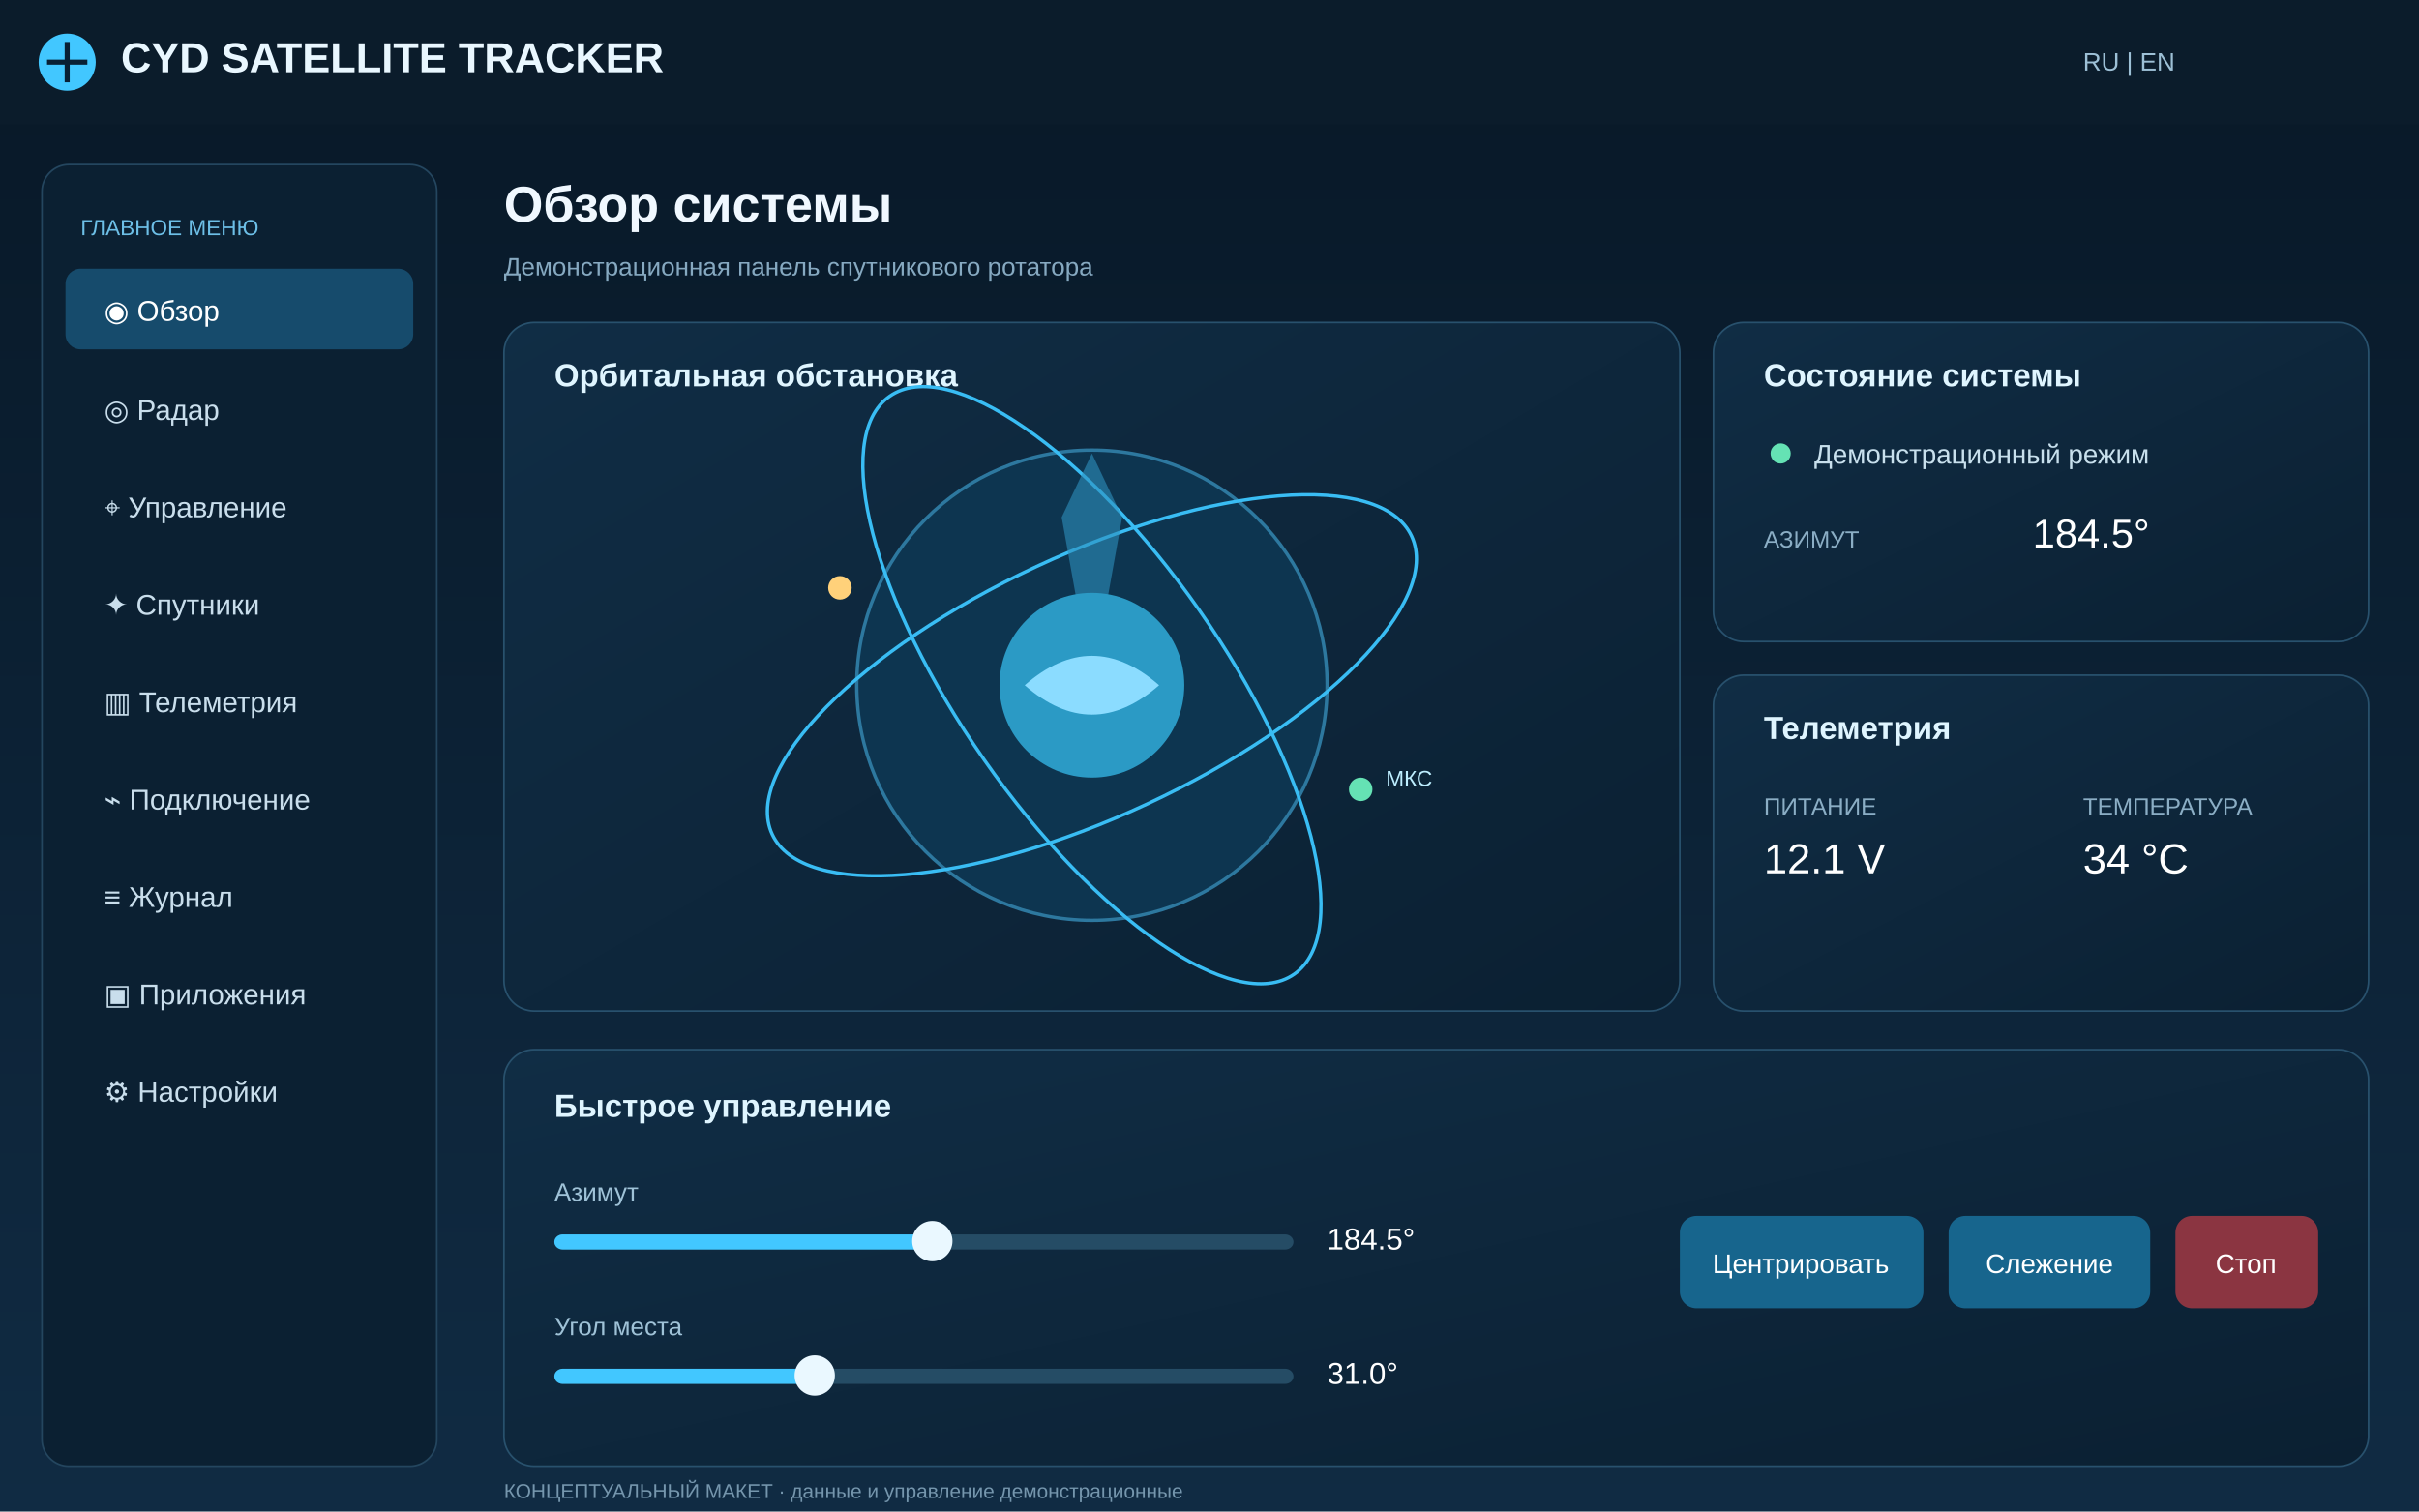
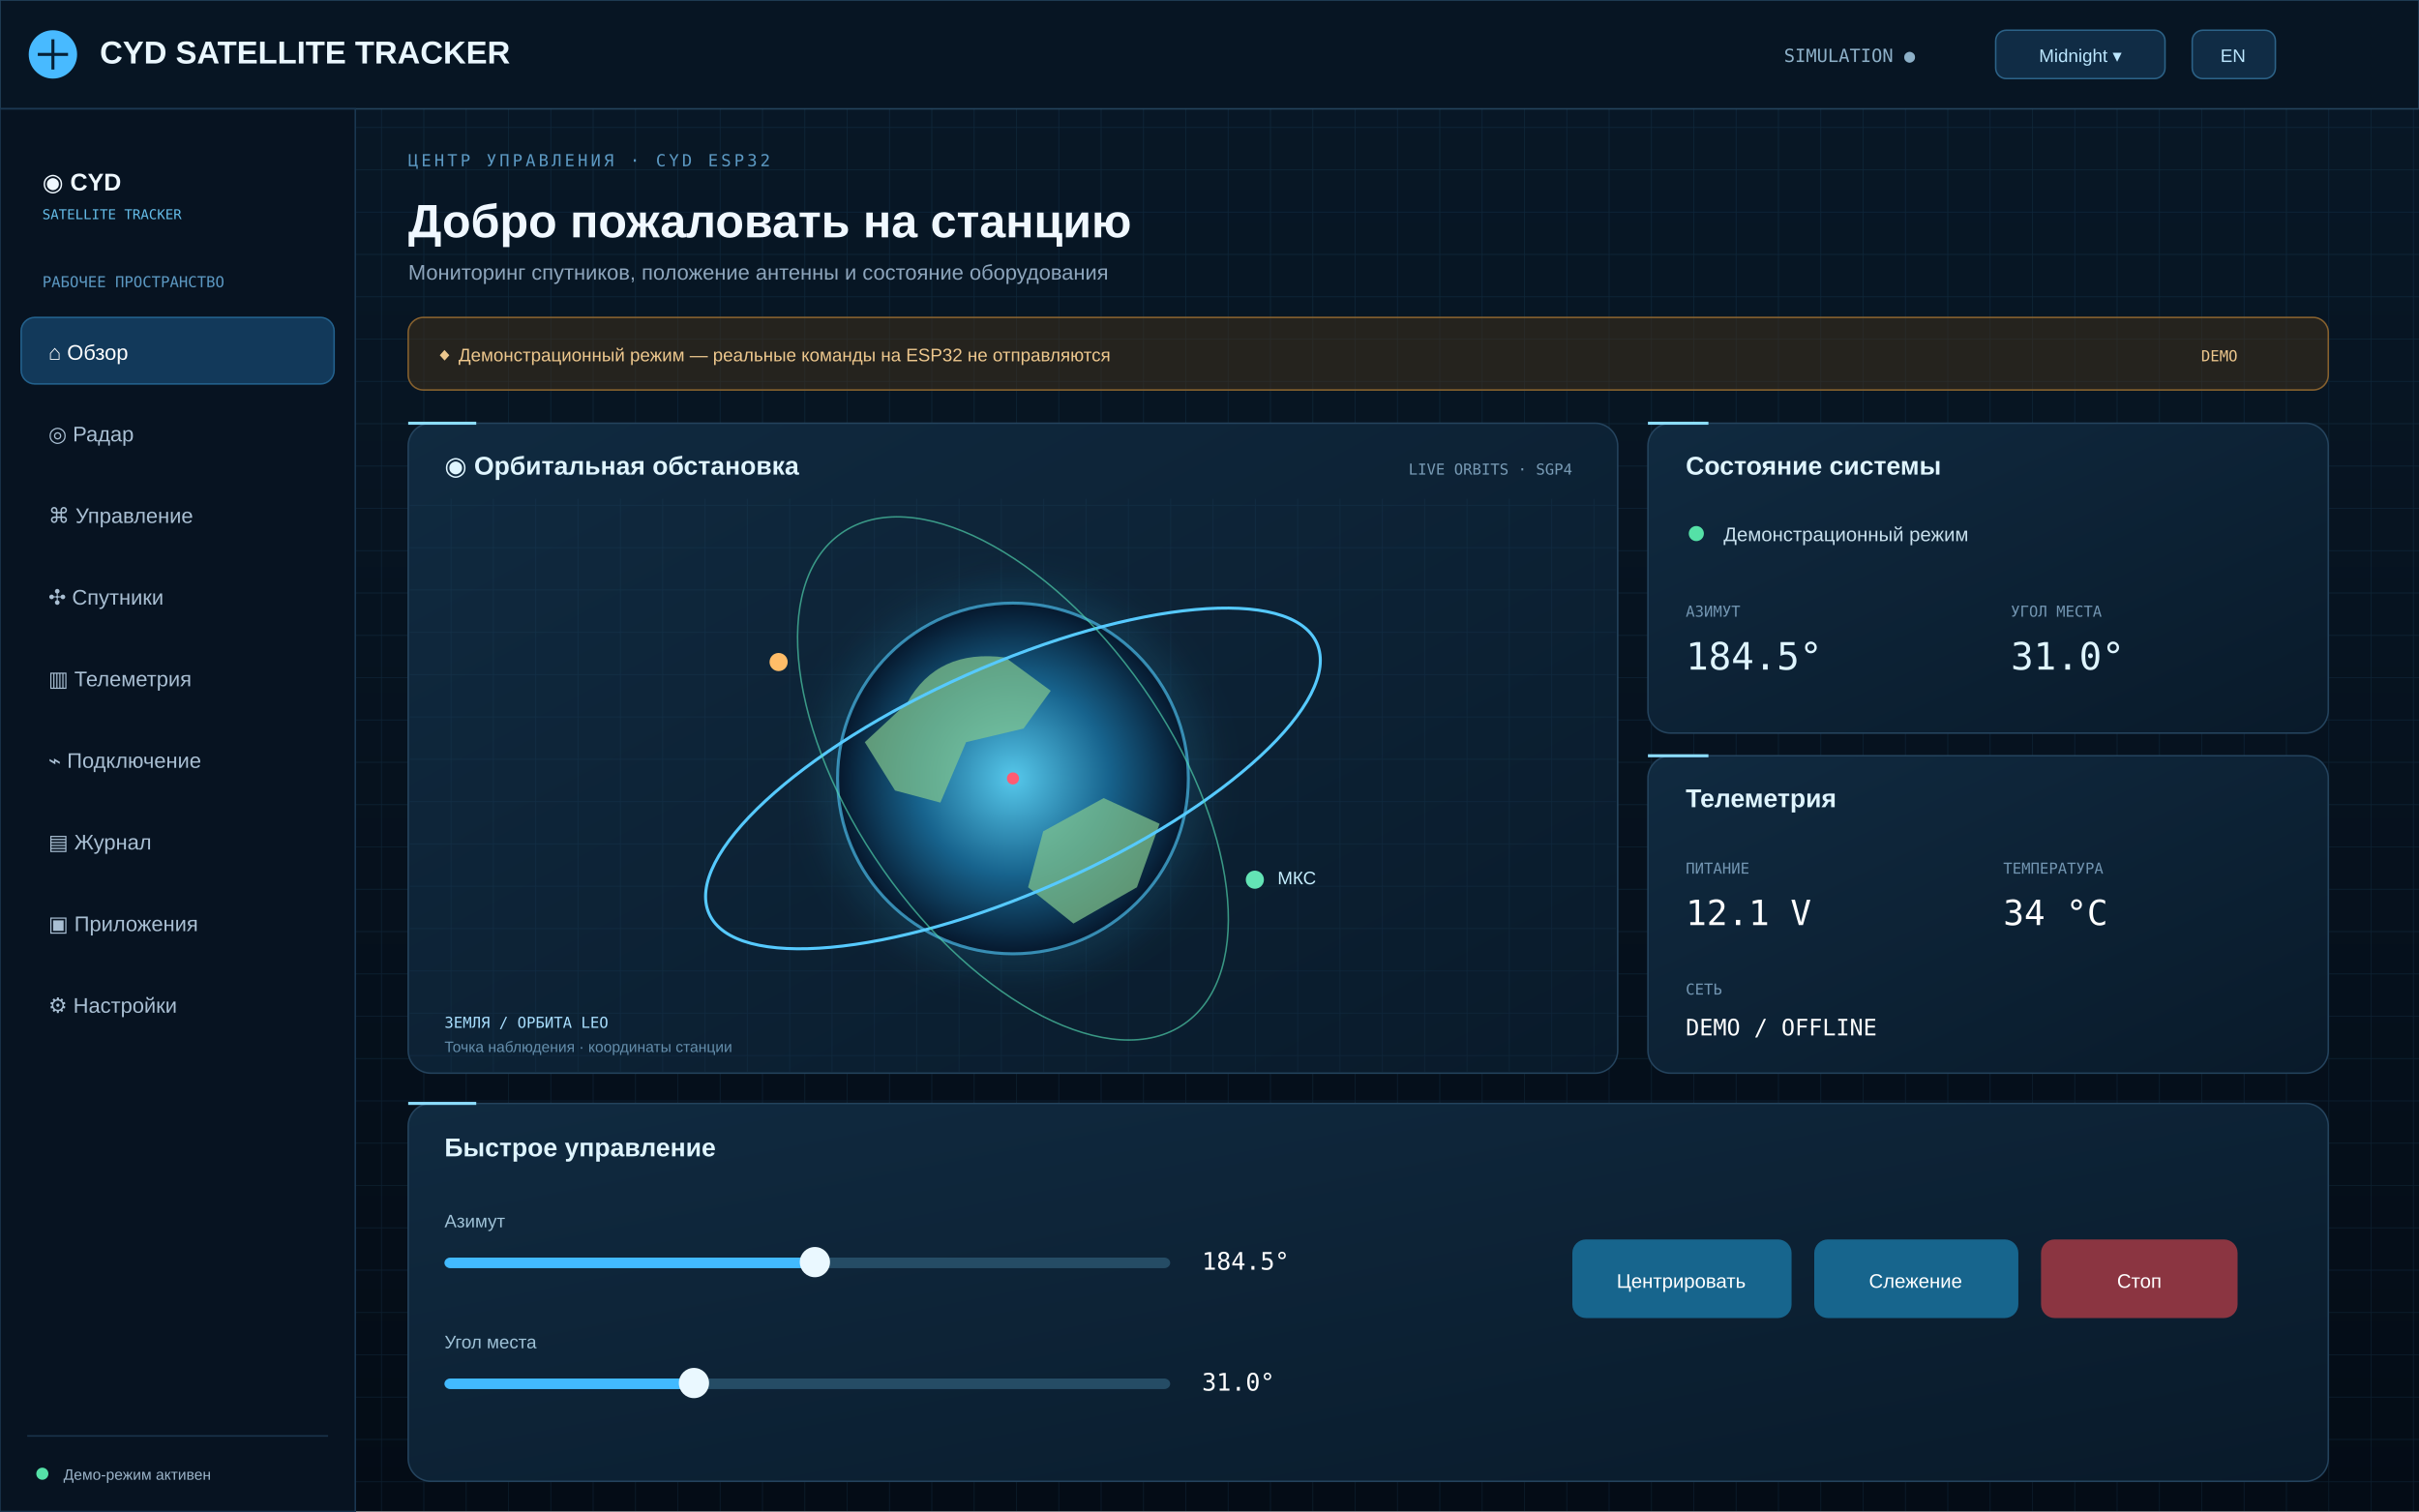
- <svg xmlns="http://www.w3.org/2000/svg" width="1440" height="900" viewBox="0 0 1440 900">
+ <svg xmlns="http://www.w3.org/2000/svg" width="1600" height="1000" viewBox="0 0 1600 1000">
  <defs>
    <linearGradient id="bg" x2="0" y2="1">
      <stop stop-color="#081827" />
-       <stop offset="1" stop-color="#102b43" />
+       <stop offset="1" stop-color="#040c16" />
    </linearGradient>
    <linearGradient id="panel" x2="1" y2="1">
-       <stop stop-color="#102d45" />
-       <stop offset="1" stop-color="#0b2032" />
+       <stop stop-color="#102a40" />
+       <stop offset="1" stop-color="#091a2a" />
    </linearGradient>
+     <radialGradient id="earth">
+       <stop stop-color="#56c8eb" />
+       <stop offset=".55" stop-color="#17638d" />
+       <stop offset="1" stop-color="#06182d" />
+     </radialGradient>
+     <pattern id="grid" width="28" height="28" patternUnits="userSpaceOnUse">
+       <path d="M28 0H0V28" fill="none" stroke="#3e91bd" stroke-opacity=".13" />
+     </pattern>
+     <filter id="glow">
+       <feGaussianBlur stdDeviation="12" />
+     </filter>
  </defs>
-   <rect width="1440" height="900" fill="url(#bg)" />
-   <rect x="0" y="0" width="1440" height="74" fill="#0b1c2b" />
-   <circle cx="40" cy="37" r="17" fill="#42c7ff" />
-   <path d="M28 37h24M40 25v24" stroke="#092034" stroke-width="3" />
-   <text x="72" y="43" fill="#e9f7ff" font-family="Arial" font-size="25" font-weight="bold">CYD SATELLITE TRACKER</text>
-   <text x="1240" y="42" fill="#9dc0d6" font-family="Arial" font-size="15">RU  |  EN</text>
-   <rect x="25" y="98" width="235" height="775" rx="16" fill="#0b2032" stroke="#24465f" />
-   <text x="48" y="140" fill="#6dbfe7" font-family="Arial" font-size="13">ГЛАВНОЕ МЕНЮ</text>
-   <g font-family="Arial" font-size="17" fill="#c9deec">
-     <rect x="39" y="160" width="207" height="48" rx="9" fill="#164b6c" />
-     <text x="62" y="191" fill="#fff">◉  Обзор</text>
-     <text x="62" y="250">◎  Радар</text>
-     <text x="62" y="308">⌖  Управление</text>
-     <text x="62" y="366">✦  Спутники</text>
-     <text x="62" y="424">▥  Телеметрия</text>
-     <text x="62" y="482">⌁  Подключение</text>
-     <text x="62" y="540">≡  Журнал</text>
-     <text x="62" y="598">▣  Приложения</text>
-     <text x="62" y="656">⚙  Настройки</text>
+   <rect width="1600" height="1000" fill="url(#bg)" />
+   <rect width="1600" height="1000" fill="url(#grid)" />
+   <rect x="0" y="0" width="1600" height="72" fill="#071523" stroke="#24445d" />
+   <circle cx="35" cy="36" r="16" fill="#48baff" />
+   <path d="M25 36h20M35 26v20" stroke="#062035" stroke-width="2" />
+   <text x="66" y="42" fill="#eaf7ff" font-family="Arial" font-size="21" font-weight="bold">CYD SATELLITE TRACKER</text>
+   <text x="1180" y="41" fill="#8db0c8" font-family="monospace" font-size="12">SIMULATION  ●</text>
+   <rect x="1320" y="20" width="112" height="32" rx="7" fill="#102c45" stroke="#2c6287" />
+   <text x="1376" y="41" text-anchor="middle" fill="#bce7ff" font-family="Arial" font-size="12">Midnight ▾</text>
+   <rect x="1450" y="20" width="55" height="32" rx="7" fill="#102c45" stroke="#2c6287" />
+   <text x="1477" y="41" text-anchor="middle" fill="#bce7ff" font-family="Arial" font-size="12">EN</text>
+   <rect x="0" y="72" width="235" height="928" fill="#071321" stroke="#1b3852" />
+   <text x="28" y="126" fill="#eff8ff" font-family="Arial" font-size="16" font-weight="bold">◉  CYD</text>
+   <text x="28" y="145" fill="#65bde9" font-family="monospace" font-size="9">SATELLITE TRACKER</text>
+   <text x="28" y="190" fill="#5c99c3" font-family="monospace" font-size="10">РАБОЧЕЕ ПРОСТРАНСТВО</text>
+   <g font-family="Arial" font-size="14" fill="#a9bfd3">
+     <rect x="14" y="210" width="207" height="44" rx="9" fill="#12395a" stroke="#23618d" />
+     <text x="32" y="238" fill="#fff">⌂  Обзор</text>
+     <text x="32" y="292">◎  Радар</text>
+     <text x="32" y="346">⌘  Управление</text>
+     <text x="32" y="400">✣  Спутники</text>
+     <text x="32" y="454">▥  Телеметрия</text>
+     <text x="32" y="508">⌁  Подключение</text>
+     <text x="32" y="562">▤  Журнал</text>
+     <text x="32" y="616">▣  Приложения</text>
+     <text x="32" y="670">⚙  Настройки</text>
  </g>
-   <text x="300" y="132" fill="#f0f8ff" font-family="Arial" font-size="30" font-weight="bold">Обзор системы</text>
-   <text x="300" y="164" fill="#86a9c1" font-family="Arial" font-size="15">Демонстрационная панель спутникового ротатора</text>
-   <rect x="300" y="192" width="700" height="410" rx="18" fill="url(#panel)" stroke="#28516d" />
-   <text x="330" y="230" fill="#dff5ff" font-family="Arial" font-size="19" font-weight="bold">Орбитальная обстановка</text>
-   <circle cx="650" cy="408" r="140" fill="#0d3550" stroke="#2d789f" stroke-width="2" />
-   <ellipse cx="650" cy="408" rx="210" ry="78" fill="none" stroke="#39bdf4" stroke-width="2" transform="rotate(-25 650 408)" />
-   <ellipse cx="650" cy="408" rx="210" ry="78" fill="none" stroke="#39bdf4" stroke-width="2" transform="rotate(55 650 408)" />
-   <path d="M650 270l-18 38 18 100 18-100z" fill="#2d8fbd" opacity=".6" />
-   <circle cx="650" cy="408" r="55" fill="#2b9ac5" />
-   <path d="M610 408q40-35 80 0q-40 35-80 0" fill="#8bdcff" />
-   <circle cx="500" cy="350" r="7" fill="#ffd17a" />
-   <circle cx="810" cy="470" r="7" fill="#65e2b4" />
-   <text x="825" y="468" fill="#bdeeff" font-family="Arial" font-size="13">МКС</text>
-   <rect x="1020" y="192" width="390" height="190" rx="18" fill="url(#panel)" stroke="#28516d" />
-   <text x="1050" y="230" fill="#dff5ff" font-family="Arial" font-size="19" font-weight="bold">Состояние системы</text>
-   <circle cx="1060" cy="270" r="6" fill="#65e2b4" />
-   <text x="1080" y="276" fill="#c8e0ed" font-family="Arial" font-size="16">Демонстрационный режим</text>
-   <text x="1050" y="326" fill="#8baec5" font-family="Arial" font-size="14">АЗИМУТ</text>
-   <text x="1210" y="326" fill="#fff" font-family="Arial" font-size="24">184.5°</text>
-   <rect x="1020" y="402" width="390" height="200" rx="18" fill="url(#panel)" stroke="#28516d" />
-   <text x="1050" y="440" fill="#dff5ff" font-family="Arial" font-size="19" font-weight="bold">Телеметрия</text>
-   <g font-family="Arial">
-     <text x="1050" y="485" fill="#8baec5" font-size="14">ПИТАНИЕ</text>
-     <text x="1050" y="520" fill="#fff" font-size="25">12.1 V</text>
-     <text x="1240" y="485" fill="#8baec5" font-size="14">ТЕМПЕРАТУРА</text>
-     <text x="1240" y="520" fill="#fff" font-size="25">34 °C</text>
+   <path d="M18 950H217" stroke="#1a344c" />
+   <circle cx="28" cy="975" r="4" fill="#55e1a7" />
+   <text x="42" y="979" fill="#9bb3c8" font-family="Arial" font-size="10">Демо-режим активен</text>
+   <g transform="translate(270 110)">
+     <text x="0" y="0" fill="#5c99c3" font-family="monospace" font-size="11" letter-spacing="2">ЦЕНТР УПРАВЛЕНИЯ · CYD ESP32</text>
+     <text x="0" y="47" fill="#f0f8ff" font-family="Arial" font-size="31" font-weight="bold">Добро пожаловать на станцию</text>
+     <text x="0" y="75" fill="#8da5bc" font-family="Arial" font-size="14">Мониторинг спутников, положение антенны и состояние оборудования</text>
+     <rect x="0" y="100" width="1270" height="48" rx="10" fill="#4b351a" fill-opacity=".45" stroke="#87612e" />
+     <text x="18" y="129" fill="#edc78d" font-family="Arial" font-size="12">◆  Демонстрационный режим — реальные команды на ESP32 не отправляются</text>
+     <text x="1210" y="129" text-anchor="end" fill="#edc78d" font-family="monospace" font-size="10">DEMO</text>
+     <rect x="0" y="170" width="800" height="430" rx="15" fill="url(#panel)" stroke="#24435d" />
+     <path d="M0 170h45" stroke="#8cddff" stroke-width="2" />
+     <text x="24" y="204" fill="#dff5ff" font-family="Arial" font-size="17" font-weight="bold">◉  Орбитальная обстановка</text>
+     <text x="770" y="204" text-anchor="end" fill="#789bb5" font-family="monospace" font-size="10">LIVE ORBITS · SGP4</text>
+     <rect x="1" y="220" width="798" height="379" fill="url(#grid)" opacity=".65" />
+     <circle cx="400" cy="405" r="128" fill="#2c9fca" opacity=".16" filter="url(#glow)" />
+     <circle cx="400" cy="405" r="116" fill="url(#earth)" stroke="#4fc5f5" stroke-opacity=".65" stroke-width="2" />
+     <path d="M330 355q20-36 65-30l30 22-18 25-38 9-17 40-30-8-20-32zM420 440l40-22 37 17-15 42-42 24-30-24z" fill="#83c78d" opacity=".7" />
+     <ellipse cx="400" cy="405" rx="220" ry="75" fill="none" stroke="#56caff" stroke-width="2" transform="rotate(-24 400 405)" />
+     <ellipse cx="400" cy="405" rx="198" ry="105" fill="none" stroke="#52d9b1" stroke-opacity=".65" transform="rotate(55 400 405)" />
+     <circle cx="245" cy="328" r="6" fill="#ffbd68" />
+     <circle cx="560" cy="472" r="6" fill="#63e4b5" />
+     <text x="575" y="475" fill="#c6efff" font-family="Arial" font-size="12">МКС</text>
+     <circle cx="400" cy="405" r="4" fill="#ff5c72" />
+     <text x="24" y="570" fill="#a9dfff" font-family="monospace" font-size="10">ЗЕМЛЯ / ОРБИТА LEO</text>
+     <text x="24" y="586" fill="#648eac" font-family="Arial" font-size="10">Точка наблюдения · координаты станции</text>
+     <rect x="820" y="170" width="450" height="205" rx="15" fill="url(#panel)" stroke="#24435d" />
+     <path d="M820 170h40" stroke="#8cddff" stroke-width="2" />
+     <text x="845" y="204" fill="#dff5ff" font-family="Arial" font-size="17" font-weight="bold">Состояние системы</text>
+     <circle cx="852" cy="243" r="5" fill="#55e1a7" />
+     <text x="870" y="248" fill="#c8e0ed" font-family="Arial" font-size="13">Демонстрационный режим</text>
+     <text x="845" y="298" fill="#7295b1" font-family="monospace" font-size="10">АЗИМУТ</text>
+     <text x="845" y="333" fill="#dff5ff" font-family="monospace" font-size="25">184.5°</text>
+     <text x="1060" y="298" fill="#7295b1" font-family="monospace" font-size="10">УГОЛ МЕСТА</text>
+     <text x="1060" y="333" fill="#dff5ff" font-family="monospace" font-size="25">31.0°</text>
+     <rect x="820" y="390" width="450" height="210" rx="15" fill="url(#panel)" stroke="#24435d" />
+     <path d="M820 390h40" stroke="#8cddff" stroke-width="2" />
+     <text x="845" y="424" fill="#dff5ff" font-family="Arial" font-size="17" font-weight="bold">Телеметрия</text>
+     <g font-family="monospace">
+       <text x="845" y="468" fill="#7295b1" font-size="10">ПИТАНИЕ</text>
+       <text x="845" y="502" fill="#fff" font-size="23">12.1 V</text>
+       <text x="1055" y="468" fill="#7295b1" font-size="10">ТЕМПЕРАТУРА</text>
+       <text x="1055" y="502" fill="#fff" font-size="23">34 °C</text>
+       <text x="845" y="548" fill="#7295b1" font-size="10">СЕТЬ</text>
+       <text x="845" y="575" fill="#fff" font-size="15">DEMO / OFFLINE</text>
+     </g>
+     <rect x="0" y="620" width="1270" height="250" rx="15" fill="url(#panel)" stroke="#24435d" />
+     <path d="M0 620h45" stroke="#8cddff" stroke-width="2" />
+     <text x="24" y="655" fill="#dff5ff" font-family="Arial" font-size="17" font-weight="bold">Быстрое управление</text>
+     <text x="24" y="702" fill="#9fc2d7" font-family="Arial" font-size="12">Азимут</text>
+     <rect x="24" y="722" width="480" height="7" rx="4" fill="#254c65" />
+     <rect x="24" y="722" width="245" height="7" rx="4" fill="#42baff" />
+     <circle cx="269" cy="725" r="10" fill="#eaf8ff" />
+     <text x="525" y="730" fill="#fff" font-family="monospace" font-size="16">184.5°</text>
+     <text x="24" y="782" fill="#9fc2d7" font-family="Arial" font-size="12">Угол места</text>
+     <rect x="24" y="802" width="480" height="7" rx="4" fill="#254c65" />
+     <rect x="24" y="802" width="165" height="7" rx="4" fill="#42baff" />
+     <circle cx="189" cy="805" r="10" fill="#eaf8ff" />
+     <text x="525" y="810" fill="#fff" font-family="monospace" font-size="16">31.0°</text>
+     <rect x="770" y="710" width="145" height="52" rx="9" fill="#17658d" />
+     <text x="842" y="742" text-anchor="middle" fill="#fff" font-family="Arial" font-size="13">Центрировать</text>
+     <rect x="930" y="710" width="135" height="52" rx="9" fill="#17658d" />
+     <text x="997" y="742" text-anchor="middle" fill="#fff" font-family="Arial" font-size="13">Слежение</text>
+     <rect x="1080" y="710" width="130" height="52" rx="9" fill="#8b3541" />
+     <text x="1145" y="742" text-anchor="middle" fill="#fff" font-family="Arial" font-size="13">Стоп</text>
+     <text x="0" y="910" fill="#7596ad" font-family="monospace" font-size="10">CYD / TELEMETRY UI  ·  TECHNICAL GRID  ·  DEMO DATA</text>
  </g>
-   <rect x="300" y="625" width="1110" height="248" rx="18" fill="url(#panel)" stroke="#28516d" />
-   <text x="330" y="665" fill="#dff5ff" font-family="Arial" font-size="19" font-weight="bold">Быстрое управление</text>
-   <text x="330" y="715" fill="#9fc2d7" font-family="Arial" font-size="15">Азимут</text>
-   <rect x="330" y="735" width="440" height="9" rx="5" fill="#254c65" />
-   <rect x="330" y="735" width="225" height="9" rx="5" fill="#42c7ff" />
-   <circle cx="555" cy="739" r="12" fill="#eaf8ff" />
-   <text x="790" y="744" fill="#fff" font-family="Arial" font-size="18">184.5°</text>
-   <text x="330" y="795" fill="#9fc2d7" font-family="Arial" font-size="15">Угол места</text>
-   <rect x="330" y="815" width="440" height="9" rx="5" fill="#254c65" />
-   <rect x="330" y="815" width="155" height="9" rx="5" fill="#42c7ff" />
-   <circle cx="485" cy="819" r="12" fill="#eaf8ff" />
-   <text x="790" y="824" fill="#fff" font-family="Arial" font-size="18">31.0°</text>
-   <rect x="1000" y="724" width="145" height="55" rx="10" fill="#17658d" />
-   <text x="1072" y="758" text-anchor="middle" fill="#fff" font-family="Arial" font-size="16">Центрировать</text>
-   <rect x="1160" y="724" width="120" height="55" rx="10" fill="#17658d" />
-   <text x="1220" y="758" text-anchor="middle" fill="#fff" font-family="Arial" font-size="16">Слежение</text>
-   <rect x="1295" y="724" width="85" height="55" rx="10" fill="#8b3541" />
-   <text x="1337" y="758" text-anchor="middle" fill="#fff" font-family="Arial" font-size="16">Стоп</text>
-   <text x="300" y="892" fill="#7596ad" font-family="Arial" font-size="12">КОНЦЕПТУАЛЬНЫЙ МАКЕТ · данные и управление демонстрационные</text>
</svg>
